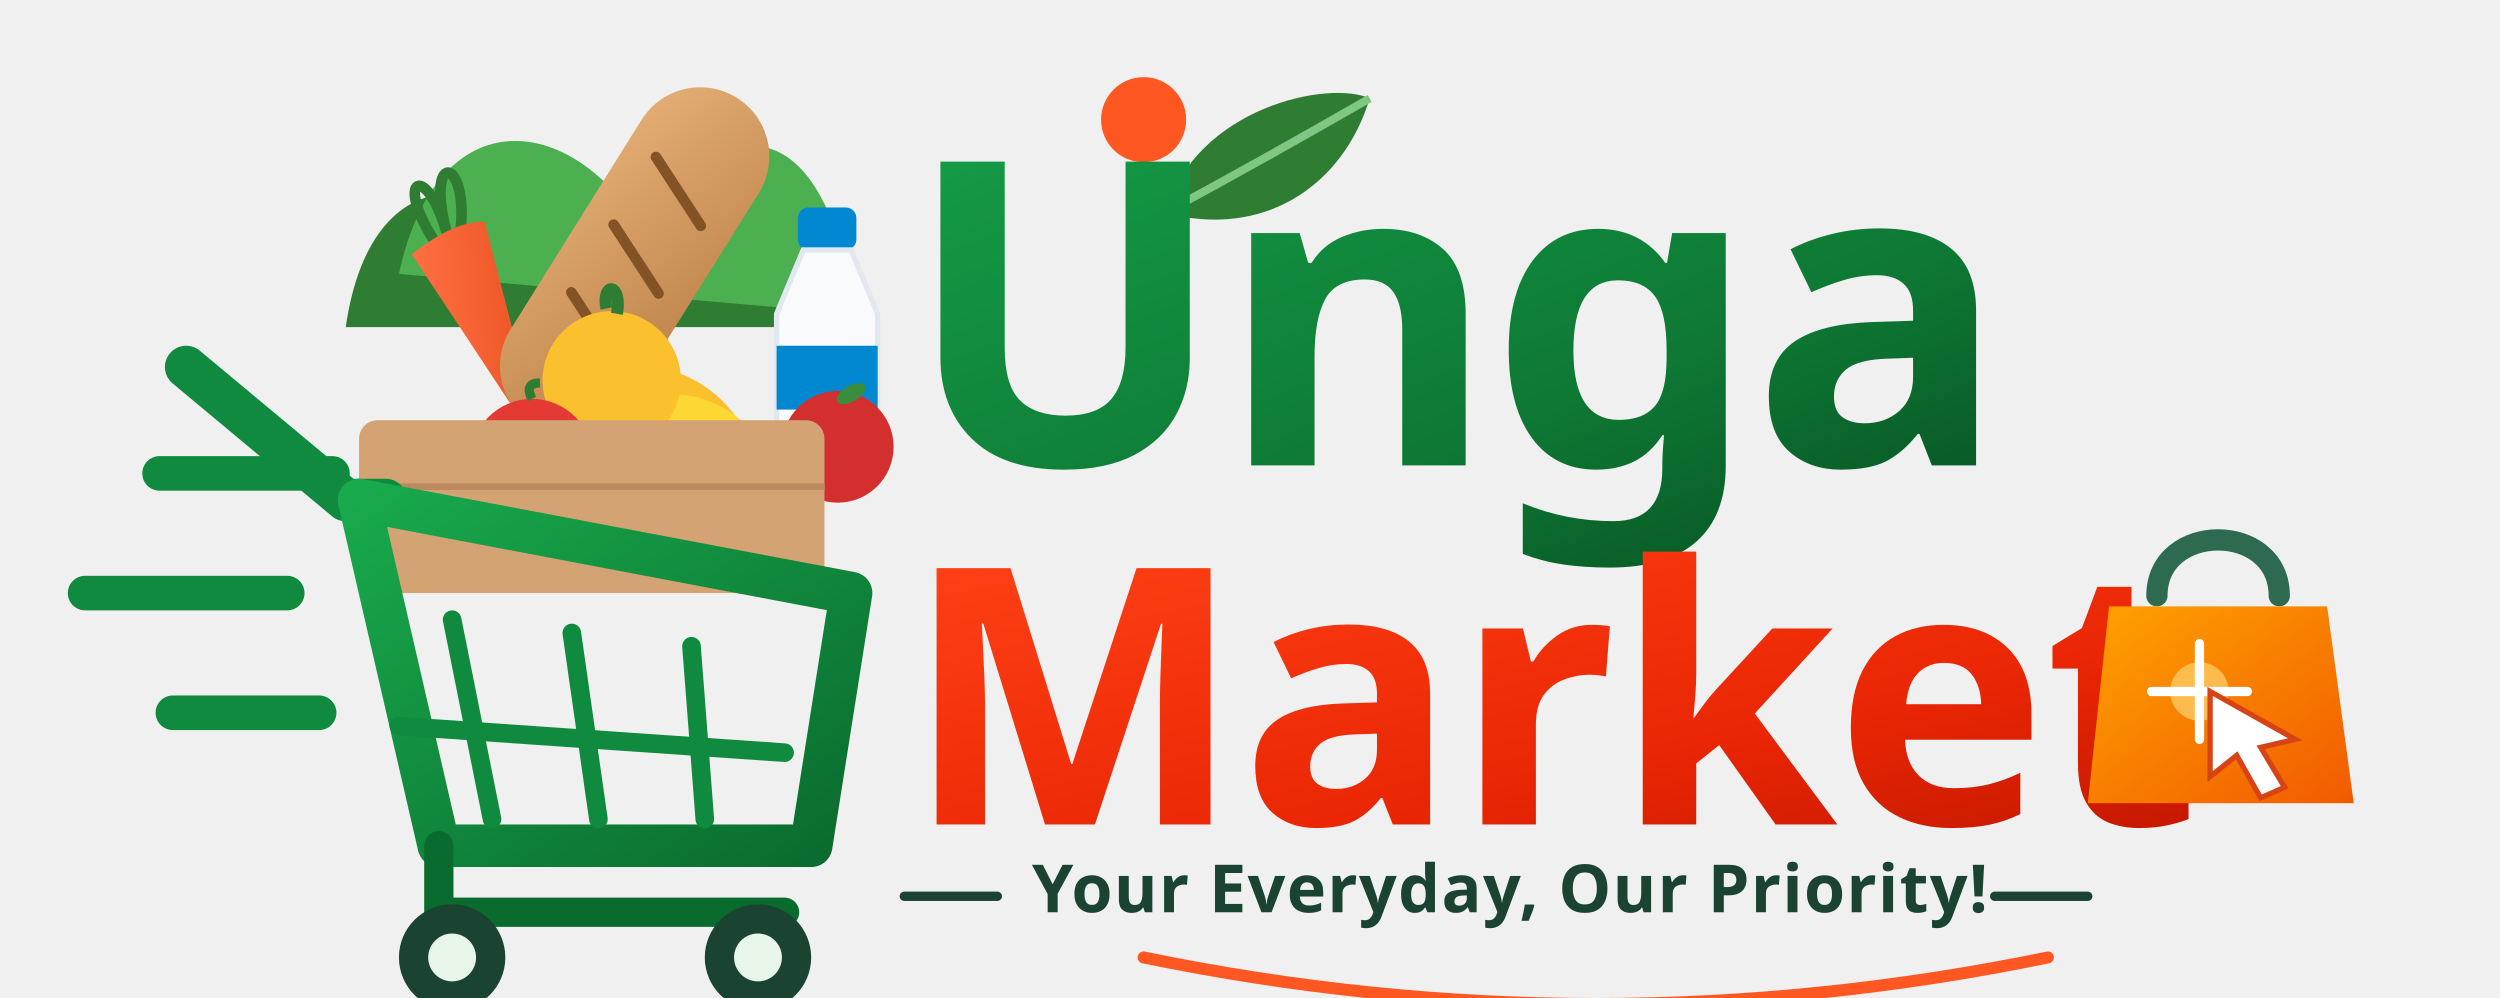
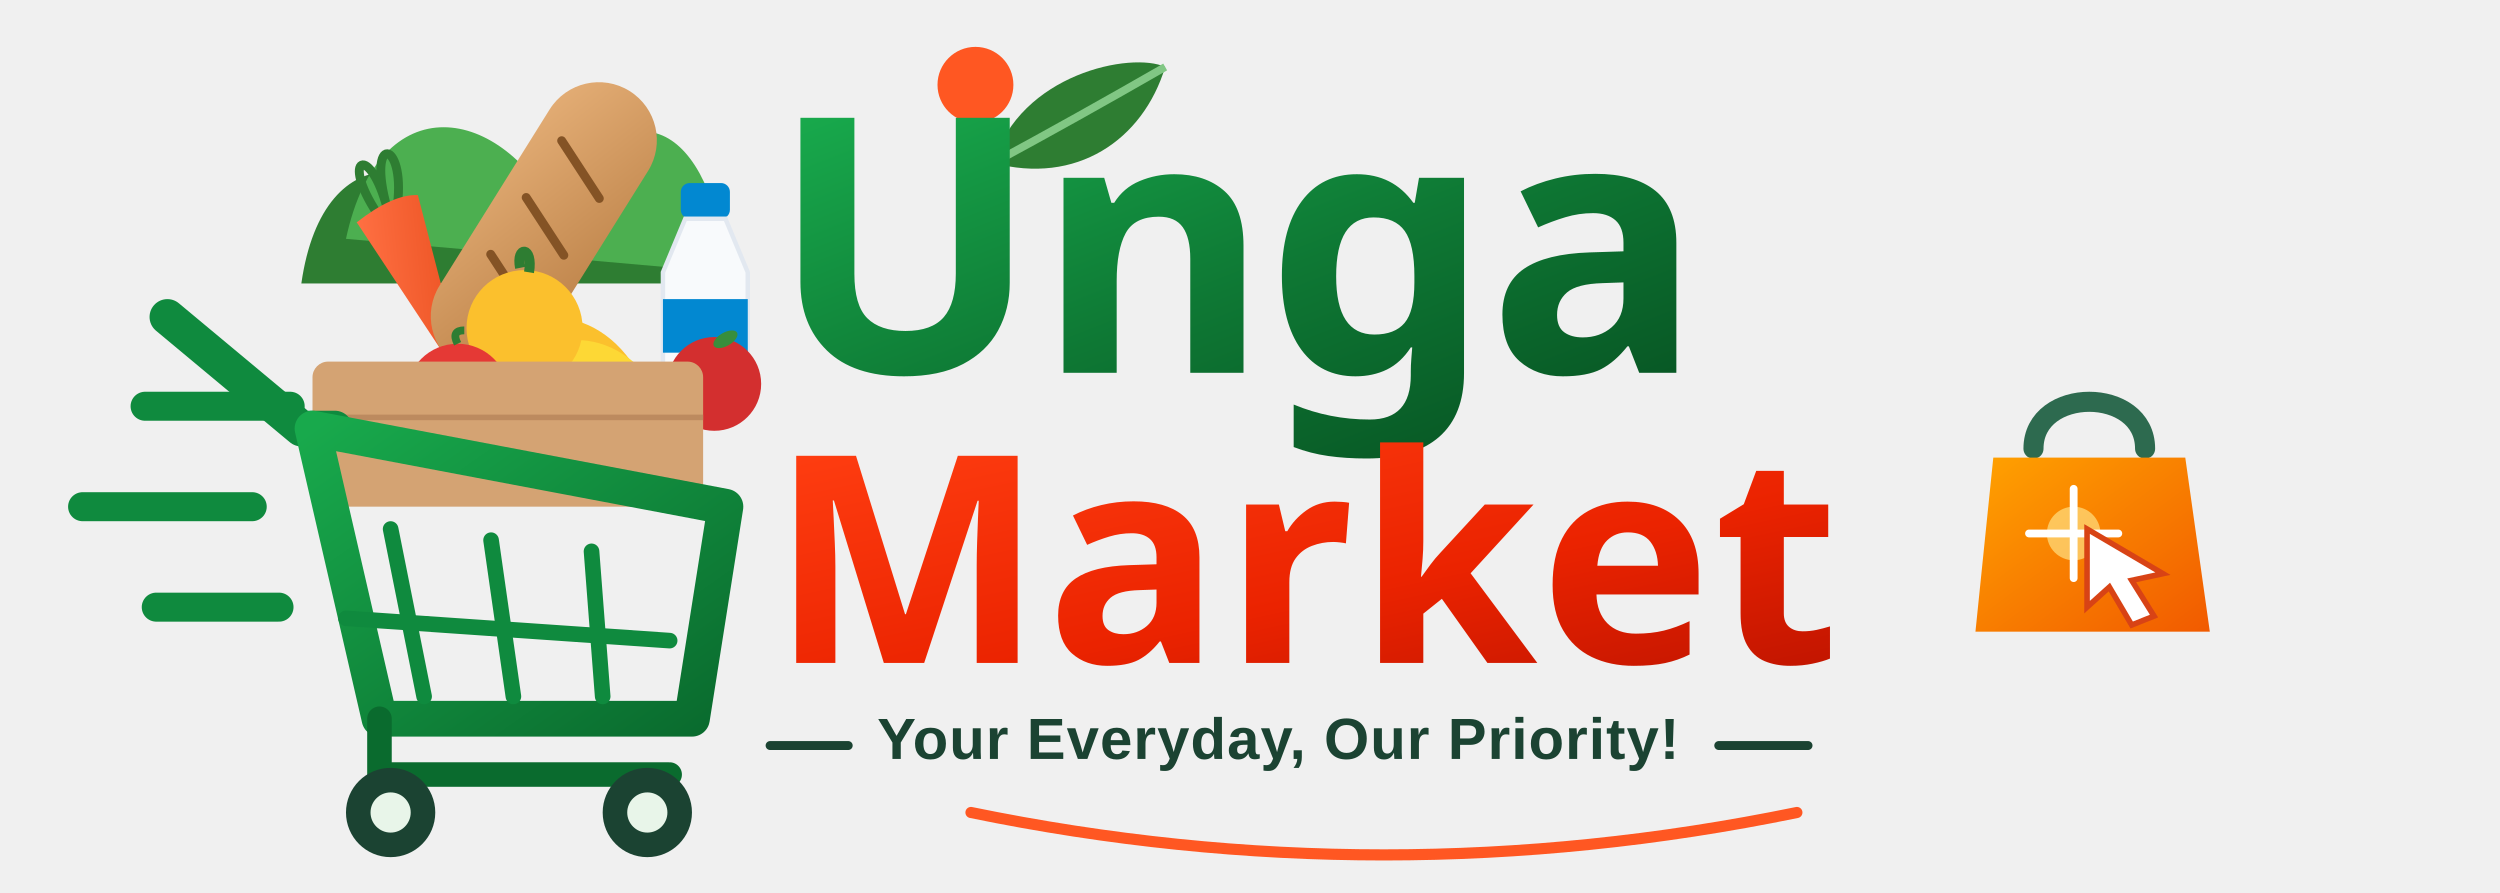
- <svg xmlns="http://www.w3.org/2000/svg" viewBox="0 0 940 375" width="100%" height="100%">
+ <svg xmlns="http://www.w3.org/2000/svg" viewBox="0 0 1120 400" width="100%" height="100%">
  <defs>
    <linearGradient id="cartGrad" x1="0%" y1="0%" x2="100%" y2="100%">
      <stop offset="0%" stop-color="#18A94C" />
      <stop offset="100%" stop-color="#0A6B2E" />
    </linearGradient>
    <linearGradient id="ungaGrad" x1="0%" y1="0%" x2="100%" y2="100%">
-       <stop offset="0%" stop-color="#149A46" />
-       <stop offset="60%" stop-color="#0E7834" />
+       <stop offset="0%" stop-color="#18A94C" />
+       <stop offset="50%" stop-color="#0E7834" />
      <stop offset="100%" stop-color="#064E20" />
    </linearGradient>
    <linearGradient id="marketGrad" x1="0%" y1="0%" x2="100%" y2="100%">
-       <stop offset="0%" stop-color="#FF4116" />
-       <stop offset="65%" stop-color="#EA2604" />
-       <stop offset="100%" stop-color="#C51800" />
+       <stop offset="0%" stop-color="#FF3E11" />
+       <stop offset="60%" stop-color="#EB2300" />
+       <stop offset="100%" stop-color="#C21500" />
    </linearGradient>
    <linearGradient id="bagGrad" x1="0%" y1="0%" x2="100%" y2="100%">
      <stop offset="0%" stop-color="#FFA200" />
      <stop offset="100%" stop-color="#F15A00" />
    </linearGradient>
    <linearGradient id="carrotGrad" x1="0%" y1="0%" x2="100%" y2="100%">
      <stop offset="0%" stop-color="#FF7043" />
      <stop offset="100%" stop-color="#E64A19" />
    </linearGradient>
    <linearGradient id="breadGrad" x1="0%" y1="0%" x2="100%" y2="100%">
      <stop offset="0%" stop-color="#E5AF77" />
      <stop offset="100%" stop-color="#BA7F45" />
    </linearGradient>
  </defs>
  <g id="unga-market-brand">
-     <g transform="translate(10, 8)">
+     <g transform="translate(15, 12)">
      <path d="M 50 170 L 115 170" stroke="#0F8A3E" stroke-width="13" stroke-linecap="round" />
      <path d="M 22 215 L 98 215" stroke="#0F8A3E" stroke-width="13" stroke-linecap="round" />
      <path d="M 55 260 L 110 260" stroke="#0F8A3E" stroke-width="13" stroke-linecap="round" />
      <path d="M 120 115 C 130 45, 185 55, 205 105 C 225 35, 275 55, 285 115 Z" fill="#2E7D32" />
      <path d="M 140 95 C 155 25, 210 35, 235 85 C 265 20, 305 45, 310 110 Z" fill="#4CAF50" />
      <g transform="translate(125, 80) rotate(-24)">
        <path d="M 25 15 C 20 -15, 35 -15, 30 15 M 30 15 C 35 -20, 50 -10, 35 15" stroke="#2E7D32" stroke-width="4" fill="none" />
        <path d="M 15 15 Q 35 10 45 15 L 30 105 Z" fill="url(#carrotGrad)" />
      </g>
      <g transform="translate(245, 15) rotate(32)">
        <rect x="0" y="0" width="52" height="145" rx="26" fill="url(#breadGrad)" />
        <line x1="12" y1="35" x2="40" y2="48" stroke="#845325" stroke-width="4" stroke-linecap="round" />
        <line x1="12" y1="65" x2="40" y2="78" stroke="#845325" stroke-width="4" stroke-linecap="round" />
        <line x1="12" y1="95" x2="40" y2="108" stroke="#845325" stroke-width="4" stroke-linecap="round" />
      </g>
      <g transform="translate(280, 70)">
        <rect x="10" y="0" width="22" height="16" rx="4" fill="#0288D1" />
        <path d="M 12 16 L 30 16 L 40 40 L 40 100 L 2 100 L 2 40 Z" fill="#F8FAFC" stroke="#E2E8F0" stroke-width="2" />
        <rect x="2" y="52" width="38" height="24" fill="#0288D1" />
      </g>
      <path d="M 210 140 C 230 120, 270 130, 280 180 C 270 185, 240 175, 210 140 Z" fill="#FBC02D" />
      <path d="M 220 150 C 240 130, 280 140, 290 190 C 280 195, 250 185, 220 150 Z" fill="#FDD835" />
      <circle cx="220" cy="135" r="26" fill="#FBC02D" />
      <path d="M 218 108 C 216 98, 224 98, 222 110" stroke="#2E7D32" stroke-width="4.5" fill="none" />
      <circle cx="190" cy="165" r="23" fill="#E53935" />
      <path d="M 190 142 Q 187 136 193 136" stroke="#2E7D32" stroke-width="3.5" fill="none" />
      <circle cx="305" cy="160" r="21" fill="#D32F2F" />
      <ellipse cx="310" cy="140" rx="6" ry="3" fill="#388E3C" transform="rotate(-30, 310, 140)" />
      <rect x="125" y="150" width="175" height="65" rx="7" fill="#D4A373" />
      <line x1="125" y1="175" x2="300" y2="175" stroke="#BC8A5F" stroke-width="2.5" />
      <path d="M 60 130 L 120 180 L 135 180" stroke="#0F8A3E" stroke-width="16" stroke-linecap="round" stroke-linejoin="round" fill="none" />
      <path d="M 125 180 L 310 215 L 295 310 L 155 310 Z" fill="none" stroke="url(#cartGrad)" stroke-width="16" stroke-linejoin="round" stroke-linecap="round" />
      <line x1="160" y1="225" x2="175" y2="300" stroke="#0F8A3E" stroke-width="7" stroke-linecap="round" />
      <line x1="205" y1="230" x2="215" y2="300" stroke="#0F8A3E" stroke-width="7" stroke-linecap="round" />
      <line x1="250" y1="235" x2="255" y2="300" stroke="#0F8A3E" stroke-width="7" stroke-linecap="round" />
      <line x1="140" y1="265" x2="285" y2="275" stroke="#0F8A3E" stroke-width="7" stroke-linecap="round" />
      <path d="M 155 310 L 155 335 L 285 335" stroke="#0A6B2E" stroke-width="11" stroke-linecap="round" fill="none" />
      <circle cx="160" cy="352" r="20" fill="#1B4332" />
      <circle cx="160" cy="352" r="9" fill="#E8F5E9" />
      <circle cx="275" cy="352" r="20" fill="#1B4332" />
      <circle cx="275" cy="352" r="9" fill="#E8F5E9" />
    </g>
-     <g transform="translate(340, 15)">
-       <g transform="translate(70, 0)">
-         <circle cx="20" cy="30" r="16" fill="#FF5722" />
+     <g transform="translate(345, 12)">
+       <g transform="translate(72, -4)">
+         <circle cx="20" cy="30" r="17" fill="#FF5722" />
        <path d="M 28 65 C 40 25, 90 15, 105 22 C 95 55, 65 75, 28 65 Z" fill="#2E7D32" />
-         <path d="M 28 65 Q 65 45, 105 22" stroke="#81C784" stroke-width="3" fill="none" />
+         <path d="M 28 65 Q 65 45, 105 22" stroke="#81C784" stroke-width="3.5" fill="none" />
      </g>
-       <text x="0" y="160" font-family="'Nunito', 'Arial Rounded MT Bold', sans-serif" font-weight="900" font-size="160" fill="url(#ungaGrad)" letter-spacing="-3">Unga</text>
-       <text x="0" y="295" font-family="'Nunito', 'Arial Black', sans-serif" font-weight="900" font-size="135" fill="url(#marketGrad)" letter-spacing="-1">Market</text>
-       <g transform="translate(445, 185)">
-         <path d="M 26 24 C 26 -4, 72 -4, 72 24" fill="none" stroke="#2D6A4F" stroke-width="8" stroke-linecap="round" />
-         <path d="M 8 28 L 90 28 L 100 102 L 0 102 Z" fill="url(#bagGrad)" rx="7" />
-         <circle cx="42" cy="60" r="11" fill="#FFE082" opacity="0.6" />
-         <path d="M 42 42 L 42 78 M 24 60 L 60 60" stroke="#FFFFFF" stroke-width="3.5" stroke-linecap="round" />
-         <polygon points="46,60 78,78 65,81 74,96 65,100 56,84 46,92" fill="#FFFFFF" stroke="#D84315" stroke-width="2" />
+       <text x="0" y="155" font-family="'Nunito', 'Arial Rounded MT Bold', 'Trebuchet MS', sans-serif" font-weight="900" font-size="160" fill="url(#ungaGrad)" letter-spacing="-2">Unga</text>
+       <text x="0" y="285" font-family="'Nunito', 'Arial Black', 'Impact', sans-serif" font-weight="900" font-size="130" fill="url(#marketGrad)" letter-spacing="1">Market</text>
+       <g transform="translate(540, 165)">
+         <path d="M 26 24 C 26 -4, 76 -4, 76 24" fill="none" stroke="#2D6A4F" stroke-width="9" stroke-linecap="round" />
+         <path d="M 8 28 L 94 28 L 105 106 L 0 106 Z" fill="url(#bagGrad)" rx="8" />
+         <circle cx="44" cy="62" r="12" fill="#FFE082" opacity="0.7" />
+         <path d="M 44 42 L 44 82 M 24 62 L 64 62" stroke="#FFFFFF" stroke-width="3.5" stroke-linecap="round" />
+         <polygon points="50,60 84,80 70,83 80,99 70,103 60,86 50,95" fill="#FFFFFF" stroke="#D84315" stroke-width="2.5" />
      </g>
      <g transform="translate(0, 328)">
-         <line x1="0" y1="-6" x2="35" y2="-6" stroke="#1B4332" stroke-width="3.5" stroke-linecap="round" />
-         <text x="48" y="0" font-family="'Nunito', sans-serif" font-weight="800" font-size="25" fill="#1B4332" letter-spacing="0.5">Your Everyday, Our Priority!</text>
-         <line x1="410" y1="-6" x2="445" y2="-6" stroke="#1B4332" stroke-width="3.5" stroke-linecap="round" />
+         <line x1="0" y1="-6" x2="35" y2="-6" stroke="#1B4332" stroke-width="4" stroke-linecap="round" />
+         <text x="48" y="0" font-family="'Nunito', 'Arial', sans-serif" font-weight="800" font-size="26" fill="#1B4332" letter-spacing="0.5">Your Everyday, Our Priority!</text>
+         <line x1="425" y1="-6" x2="465" y2="-6" stroke="#1B4332" stroke-width="4" stroke-linecap="round" />
      </g>
-       <path d="M 90 345 Q 260 380 430 345" stroke="#FF5722" stroke-width="4.5" fill="none" stroke-linecap="round" />
+       <path d="M 90 352 Q 275 390 460 352" stroke="#FF5722" stroke-width="5" fill="none" stroke-linecap="round" />
    </g>
  </g>
</svg>
